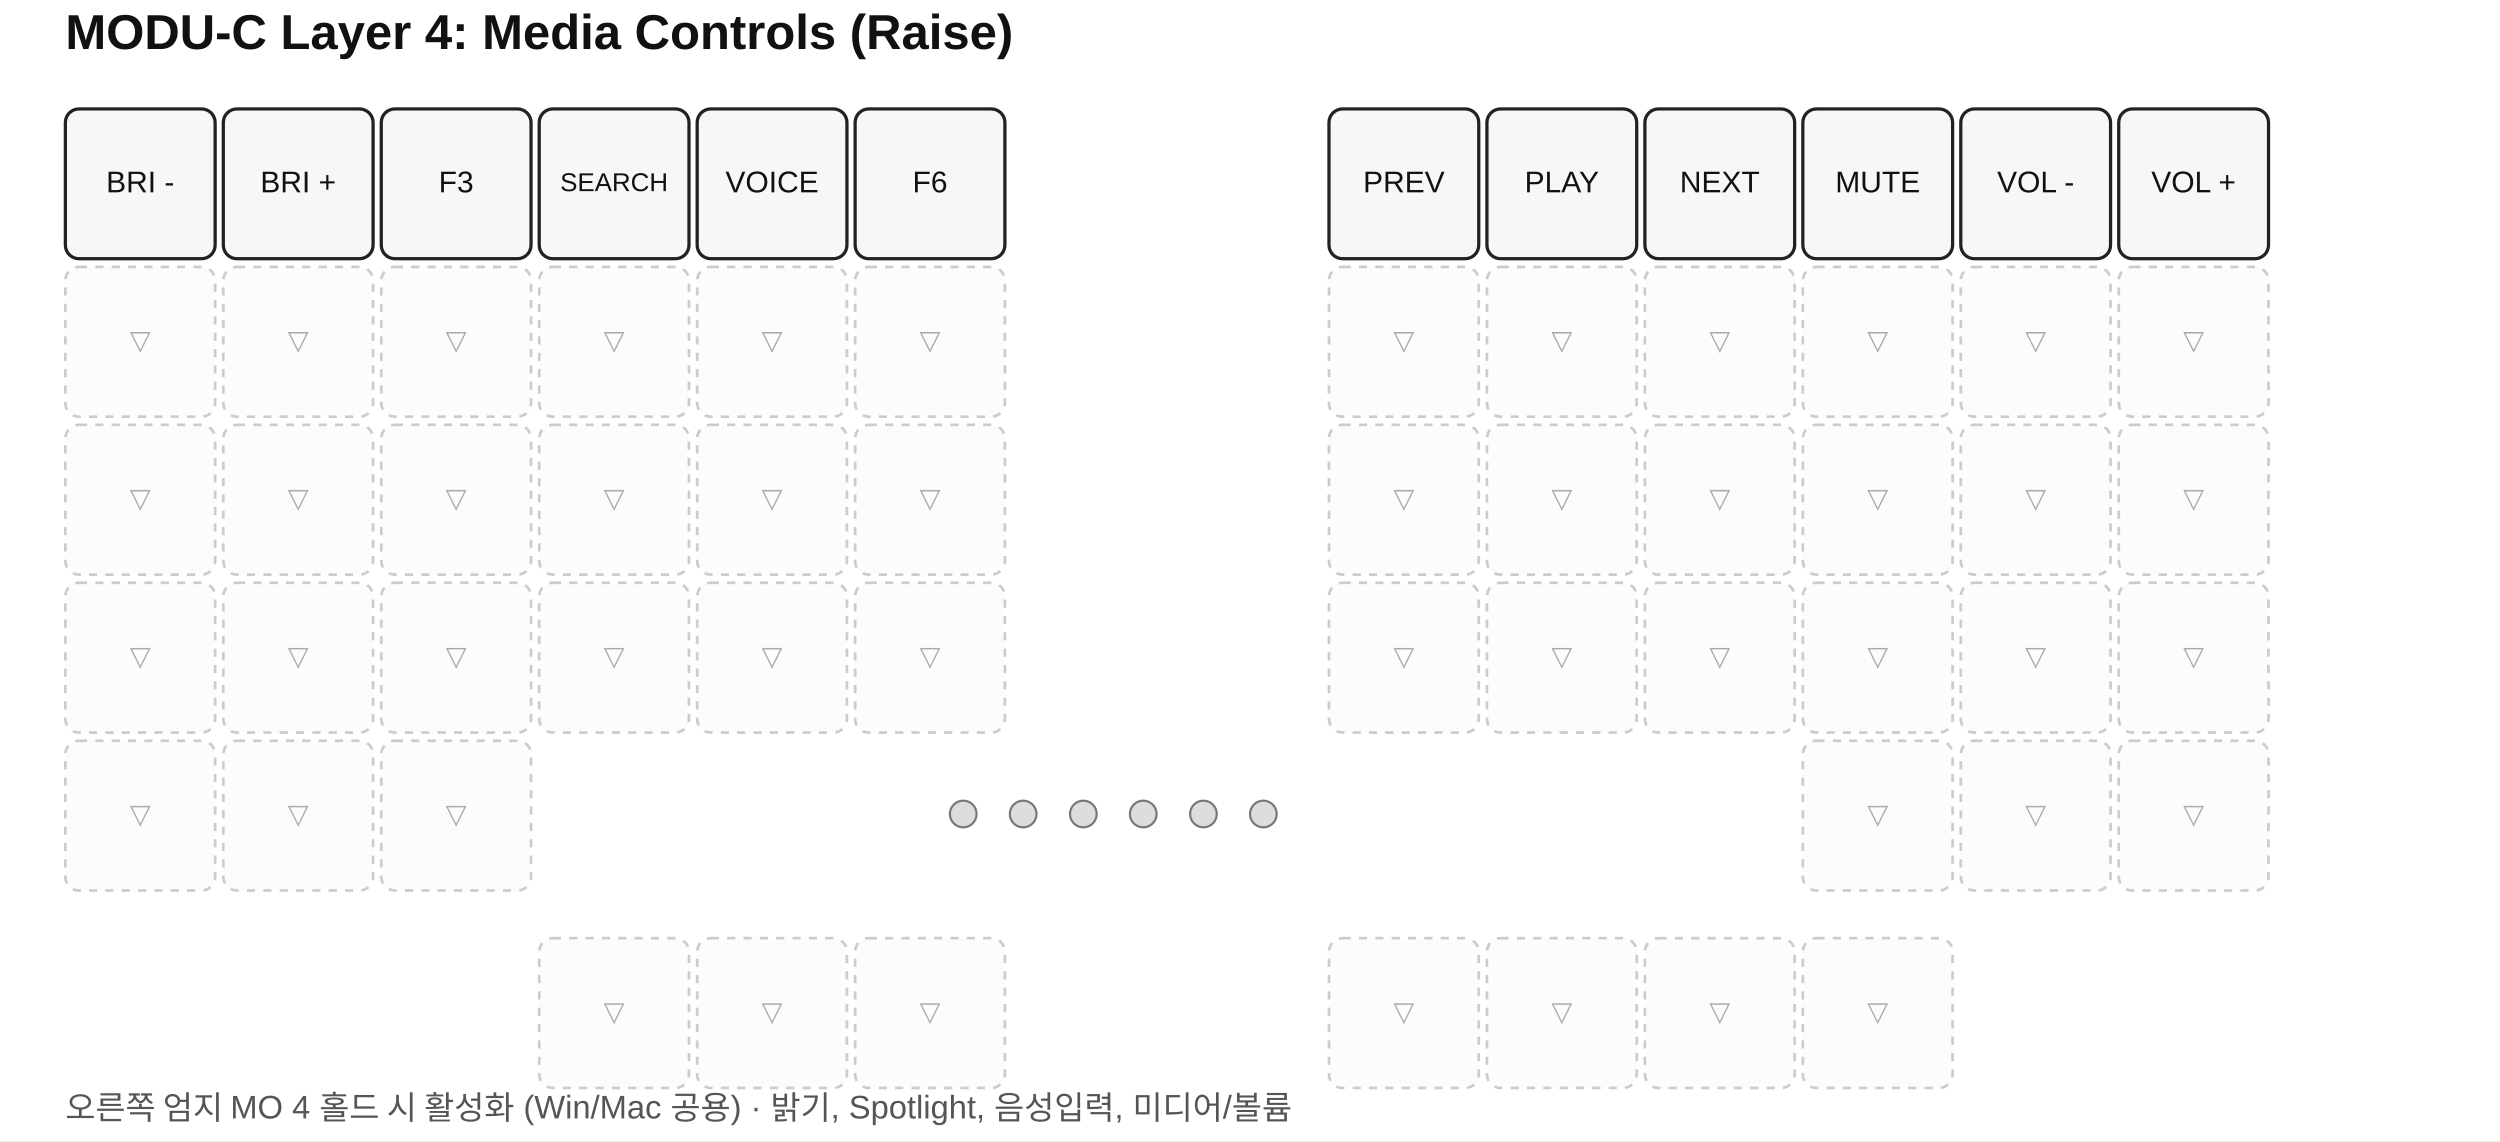
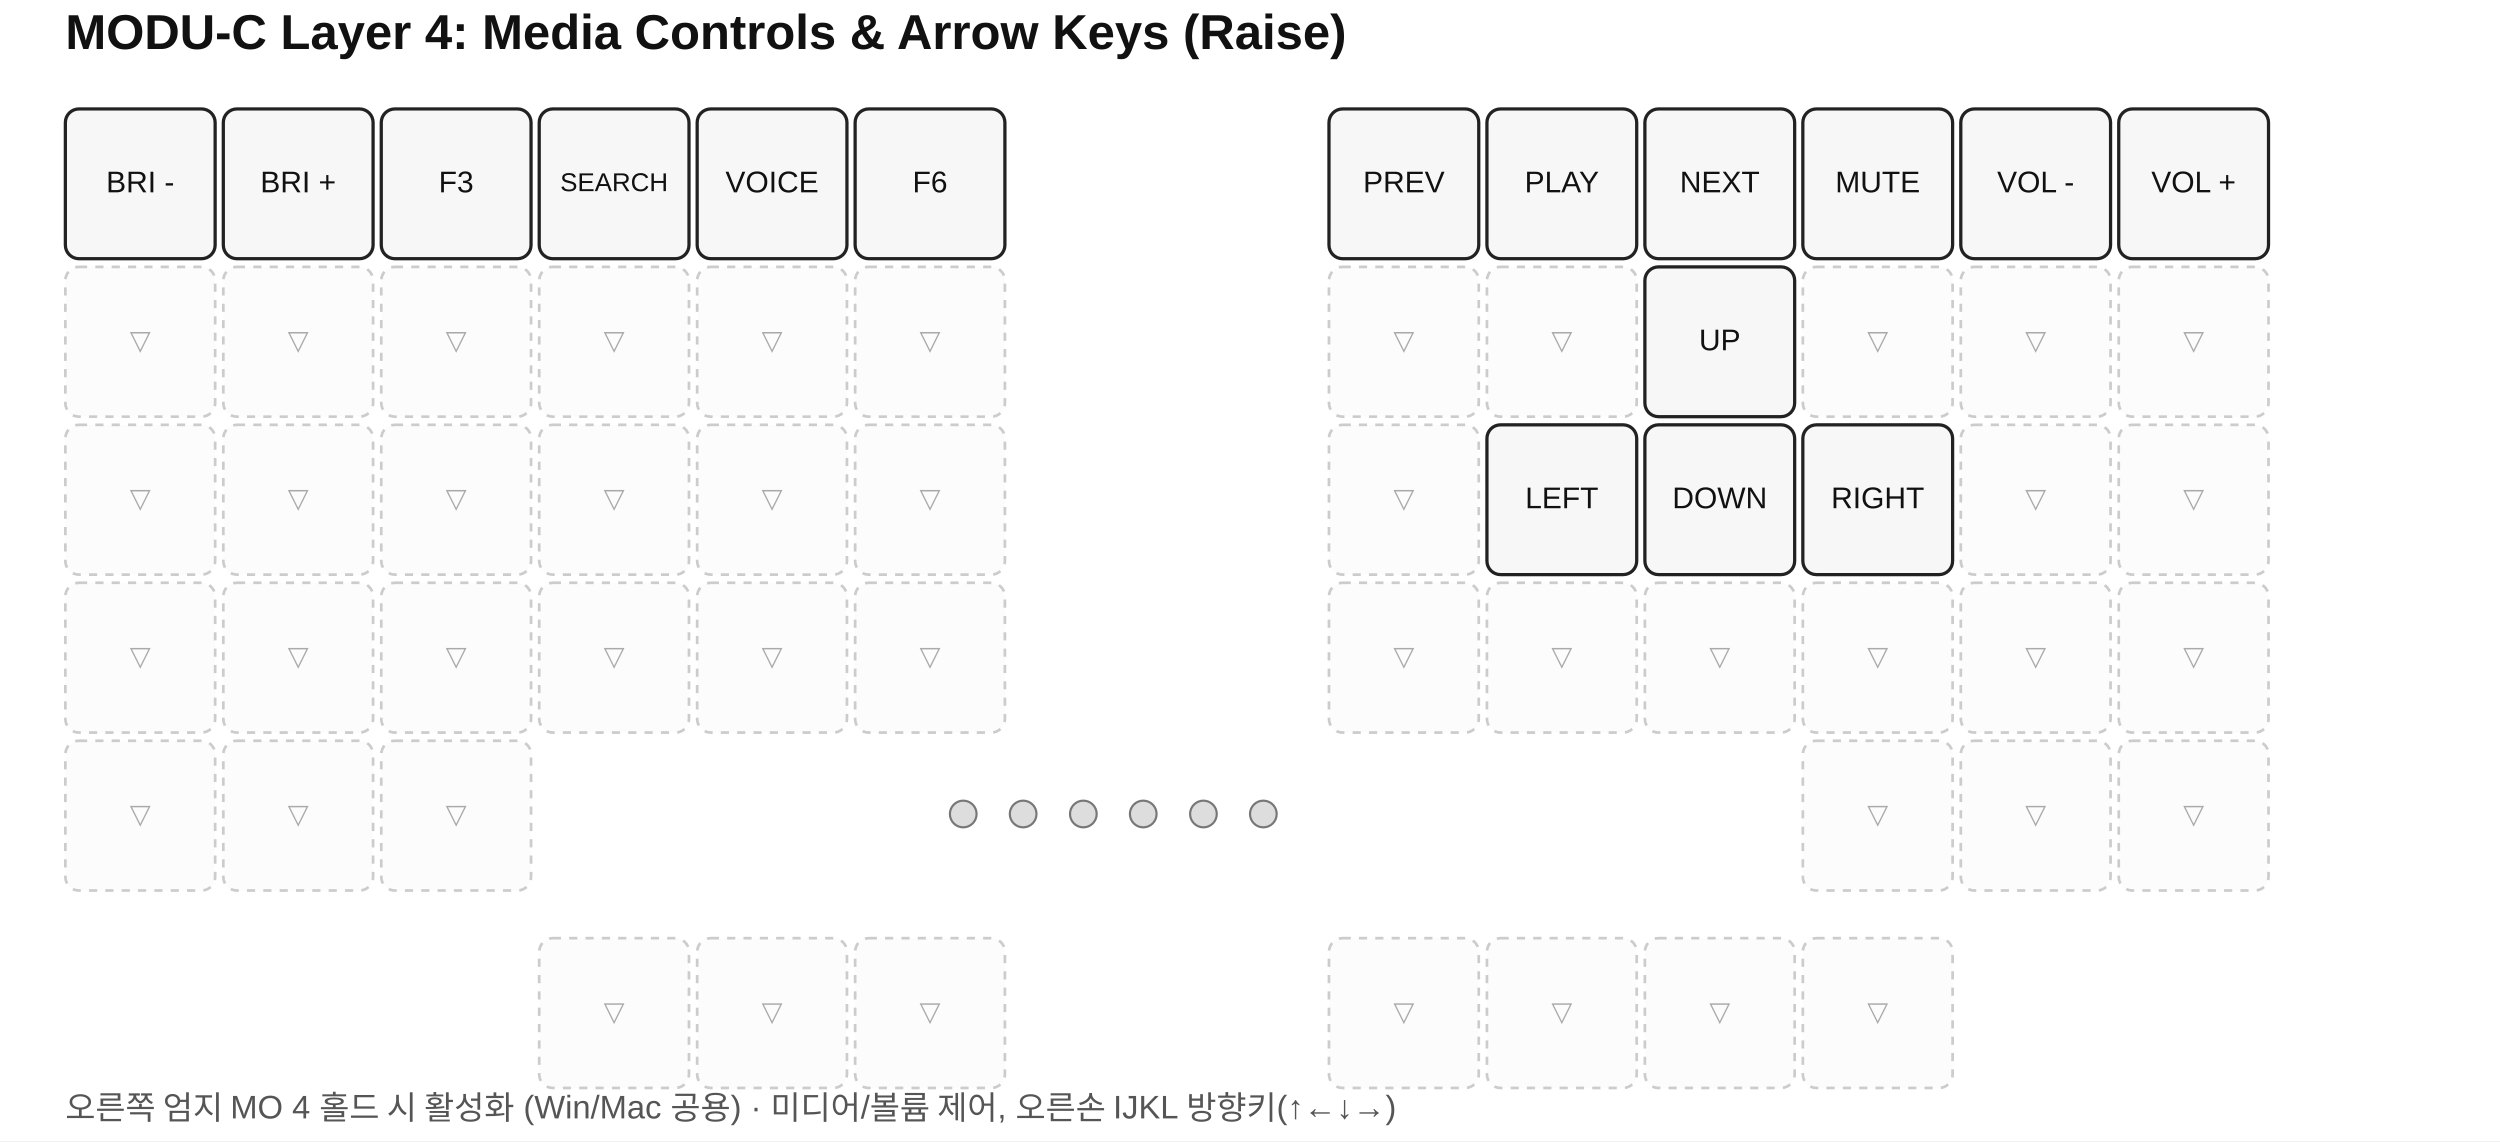
<svg xmlns="http://www.w3.org/2000/svg" width="918" height="419" viewBox="0 0 918 419">
  <rect width="100%" height="100%" fill="white" />
  <style>
text{font-family:Arial,sans-serif;fill:#111}
.key{fill:#f7f7f7;stroke:#222;stroke-width:1.2}
.trans{fill:#fcfcfc;stroke:#ccc;stroke-width:1;stroke-dasharray:3 3}
.mo{fill:#eef3ff;stroke:#3366cc;stroke-width:1.3}
.boot{fill:#ffeeee;stroke:#cc3333;stroke-width:1.3}
.none{fill:#ddd;stroke:#777;stroke-width:0.8}
.title{font-weight:700;font-size:18px}
.note{font-size:12px;fill:#555}
.label{font-size:11px;text-anchor:middle;dominant-baseline:middle}
.label-sm{font-size:9.5px;text-anchor:middle;dominant-baseline:middle}
.label-multi-1{font-size:10px;font-weight:700;text-anchor:middle;dominant-baseline:middle}
.label-multi-2{font-size:7.5px;text-anchor:middle;dominant-baseline:middle;fill:#444}
.label-trans{font-size:10px;text-anchor:middle;dominant-baseline:middle;fill:#aaa}
</style>
-   <text x="24" y="18" class="title">MODU-C Layer 4: Media Controls (Raise)</text>
-   <rect class="key" x="24" y="40" width="55" height="55" rx="5" />
+   <text x="24" y="18" class="title">MODU-C Layer 4: Media Controls &amp; Arrow Keys (Raise)</text>
+   <rect class="key" x="24.0" y="40.0" width="55.0" height="55.0" rx="5" />
  <text class="label" x="51.5" y="67.5">BRI -</text>
-   <rect class="key" x="82" y="40" width="55" height="55" rx="5" />
+   <rect class="key" x="82.0" y="40.0" width="55.0" height="55.0" rx="5" />
  <text class="label" x="109.5" y="67.5">BRI +</text>
-   <rect class="key" x="140" y="40" width="55" height="55" rx="5" />
+   <rect class="key" x="140.0" y="40.0" width="55.0" height="55.0" rx="5" />
  <text class="label" x="167.5" y="67.5">F3</text>
-   <rect class="key" x="198" y="40" width="55" height="55" rx="5" />
+   <rect class="key" x="198.0" y="40.0" width="55.0" height="55.0" rx="5" />
  <text class="label-sm" x="225.5" y="67.5">SEARCH</text>
-   <rect class="key" x="256" y="40" width="55" height="55" rx="5" />
+   <rect class="key" x="256.0" y="40.0" width="55.0" height="55.0" rx="5" />
  <text class="label" x="283.5" y="67.5">VOICE</text>
-   <rect class="key" x="314" y="40" width="55" height="55" rx="5" />
+   <rect class="key" x="314.0" y="40.0" width="55.0" height="55.0" rx="5" />
  <text class="label" x="341.5" y="67.5">F6</text>
-   <rect class="key" x="488" y="40" width="55" height="55" rx="5" />
+   <rect class="key" x="488.0" y="40.0" width="55.0" height="55.0" rx="5" />
  <text class="label" x="515.5" y="67.5">PREV</text>
-   <rect class="key" x="546" y="40" width="55" height="55" rx="5" />
+   <rect class="key" x="546.0" y="40.0" width="55.0" height="55.0" rx="5" />
  <text class="label" x="573.5" y="67.5">PLAY</text>
-   <rect class="key" x="604" y="40" width="55" height="55" rx="5" />
+   <rect class="key" x="604.0" y="40.0" width="55.0" height="55.0" rx="5" />
  <text class="label" x="631.5" y="67.5">NEXT</text>
-   <rect class="key" x="662" y="40" width="55" height="55" rx="5" />
+   <rect class="key" x="662.0" y="40.0" width="55.0" height="55.0" rx="5" />
  <text class="label" x="689.5" y="67.5">MUTE</text>
-   <rect class="key" x="720" y="40" width="55" height="55" rx="5" />
+   <rect class="key" x="720.0" y="40.0" width="55.0" height="55.0" rx="5" />
  <text class="label" x="747.5" y="67.5">VOL -</text>
-   <rect class="key" x="778" y="40" width="55" height="55" rx="5" />
+   <rect class="key" x="778.0" y="40.0" width="55.0" height="55.0" rx="5" />
  <text class="label" x="805.5" y="67.5">VOL +</text>
-   <rect class="trans" x="24" y="98" width="55" height="55" rx="5" />
+   <rect class="trans" x="24.0" y="98.0" width="55.0" height="55.0" rx="5" />
  <text class="label-trans" x="51.5" y="125.5">▽</text>
-   <rect class="trans" x="82" y="98" width="55" height="55" rx="5" />
+   <rect class="trans" x="82.0" y="98.0" width="55.0" height="55.0" rx="5" />
  <text class="label-trans" x="109.5" y="125.5">▽</text>
-   <rect class="trans" x="140" y="98" width="55" height="55" rx="5" />
+   <rect class="trans" x="140.0" y="98.0" width="55.0" height="55.0" rx="5" />
  <text class="label-trans" x="167.5" y="125.5">▽</text>
-   <rect class="trans" x="198" y="98" width="55" height="55" rx="5" />
+   <rect class="trans" x="198.0" y="98.0" width="55.0" height="55.0" rx="5" />
  <text class="label-trans" x="225.5" y="125.5">▽</text>
-   <rect class="trans" x="256" y="98" width="55" height="55" rx="5" />
+   <rect class="trans" x="256.0" y="98.0" width="55.0" height="55.0" rx="5" />
  <text class="label-trans" x="283.5" y="125.5">▽</text>
-   <rect class="trans" x="314" y="98" width="55" height="55" rx="5" />
+   <rect class="trans" x="314.0" y="98.0" width="55.0" height="55.0" rx="5" />
  <text class="label-trans" x="341.5" y="125.5">▽</text>
-   <rect class="trans" x="488" y="98" width="55" height="55" rx="5" />
+   <rect class="trans" x="488.0" y="98.0" width="55.0" height="55.0" rx="5" />
  <text class="label-trans" x="515.5" y="125.5">▽</text>
-   <rect class="trans" x="546" y="98" width="55" height="55" rx="5" />
+   <rect class="trans" x="546.0" y="98.0" width="55.0" height="55.0" rx="5" />
  <text class="label-trans" x="573.5" y="125.5">▽</text>
-   <rect class="trans" x="604" y="98" width="55" height="55" rx="5" />
-   <text class="label-trans" x="631.5" y="125.5">▽</text>
-   <rect class="trans" x="662" y="98" width="55" height="55" rx="5" />
+   <rect class="key" x="604.0" y="98.0" width="55.0" height="55.0" rx="5" />
+   <text class="label" x="631.5" y="125.5">UP</text>
+   <rect class="trans" x="662.0" y="98.0" width="55.0" height="55.0" rx="5" />
  <text class="label-trans" x="689.5" y="125.5">▽</text>
-   <rect class="trans" x="720" y="98" width="55" height="55" rx="5" />
+   <rect class="trans" x="720.0" y="98.0" width="55.0" height="55.0" rx="5" />
  <text class="label-trans" x="747.5" y="125.5">▽</text>
-   <rect class="trans" x="778" y="98" width="55" height="55" rx="5" />
+   <rect class="trans" x="778.0" y="98.0" width="55.0" height="55.0" rx="5" />
  <text class="label-trans" x="805.5" y="125.5">▽</text>
-   <rect class="trans" x="24" y="156" width="55" height="55" rx="5" />
+   <rect class="trans" x="24.0" y="156.0" width="55.0" height="55.0" rx="5" />
  <text class="label-trans" x="51.5" y="183.5">▽</text>
-   <rect class="trans" x="82" y="156" width="55" height="55" rx="5" />
+   <rect class="trans" x="82.0" y="156.0" width="55.0" height="55.0" rx="5" />
  <text class="label-trans" x="109.5" y="183.5">▽</text>
-   <rect class="trans" x="140" y="156" width="55" height="55" rx="5" />
+   <rect class="trans" x="140.0" y="156.0" width="55.0" height="55.0" rx="5" />
  <text class="label-trans" x="167.5" y="183.5">▽</text>
-   <rect class="trans" x="198" y="156" width="55" height="55" rx="5" />
+   <rect class="trans" x="198.0" y="156.0" width="55.0" height="55.0" rx="5" />
  <text class="label-trans" x="225.5" y="183.5">▽</text>
-   <rect class="trans" x="256" y="156" width="55" height="55" rx="5" />
+   <rect class="trans" x="256.0" y="156.0" width="55.0" height="55.0" rx="5" />
  <text class="label-trans" x="283.5" y="183.5">▽</text>
-   <rect class="trans" x="314" y="156" width="55" height="55" rx="5" />
+   <rect class="trans" x="314.0" y="156.0" width="55.0" height="55.0" rx="5" />
  <text class="label-trans" x="341.5" y="183.5">▽</text>
-   <rect class="trans" x="488" y="156" width="55" height="55" rx="5" />
+   <rect class="trans" x="488.0" y="156.0" width="55.0" height="55.0" rx="5" />
  <text class="label-trans" x="515.5" y="183.5">▽</text>
-   <rect class="trans" x="546" y="156" width="55" height="55" rx="5" />
-   <text class="label-trans" x="573.5" y="183.5">▽</text>
-   <rect class="trans" x="604" y="156" width="55" height="55" rx="5" />
-   <text class="label-trans" x="631.5" y="183.5">▽</text>
-   <rect class="trans" x="662" y="156" width="55" height="55" rx="5" />
-   <text class="label-trans" x="689.5" y="183.5">▽</text>
-   <rect class="trans" x="720" y="156" width="55" height="55" rx="5" />
+   <rect class="key" x="546.0" y="156.0" width="55.0" height="55.0" rx="5" />
+   <text class="label" x="573.5" y="183.5">LEFT</text>
+   <rect class="key" x="604.0" y="156.0" width="55.0" height="55.0" rx="5" />
+   <text class="label" x="631.5" y="183.5">DOWN</text>
+   <rect class="key" x="662.0" y="156.0" width="55.0" height="55.0" rx="5" />
+   <text class="label" x="689.5" y="183.5">RIGHT</text>
+   <rect class="trans" x="720.0" y="156.0" width="55.0" height="55.0" rx="5" />
  <text class="label-trans" x="747.5" y="183.5">▽</text>
-   <rect class="trans" x="778" y="156" width="55" height="55" rx="5" />
+   <rect class="trans" x="778.0" y="156.0" width="55.0" height="55.0" rx="5" />
  <text class="label-trans" x="805.5" y="183.5">▽</text>
-   <rect class="trans" x="24" y="214" width="55" height="55" rx="5" />
+   <rect class="trans" x="24.0" y="214.0" width="55.0" height="55.0" rx="5" />
  <text class="label-trans" x="51.5" y="241.5">▽</text>
-   <rect class="trans" x="82" y="214" width="55" height="55" rx="5" />
+   <rect class="trans" x="82.0" y="214.0" width="55.0" height="55.0" rx="5" />
  <text class="label-trans" x="109.5" y="241.5">▽</text>
-   <rect class="trans" x="140" y="214" width="55" height="55" rx="5" />
+   <rect class="trans" x="140.0" y="214.0" width="55.0" height="55.0" rx="5" />
  <text class="label-trans" x="167.5" y="241.5">▽</text>
-   <rect class="trans" x="198" y="214" width="55" height="55" rx="5" />
+   <rect class="trans" x="198.0" y="214.0" width="55.0" height="55.0" rx="5" />
  <text class="label-trans" x="225.5" y="241.5">▽</text>
-   <rect class="trans" x="256" y="214" width="55" height="55" rx="5" />
+   <rect class="trans" x="256.0" y="214.0" width="55.0" height="55.0" rx="5" />
  <text class="label-trans" x="283.5" y="241.5">▽</text>
-   <rect class="trans" x="314" y="214" width="55" height="55" rx="5" />
+   <rect class="trans" x="314.0" y="214.0" width="55.0" height="55.0" rx="5" />
  <text class="label-trans" x="341.5" y="241.5">▽</text>
-   <rect class="trans" x="488" y="214" width="55" height="55" rx="5" />
+   <rect class="trans" x="488.0" y="214.0" width="55.0" height="55.0" rx="5" />
  <text class="label-trans" x="515.5" y="241.5">▽</text>
-   <rect class="trans" x="546" y="214" width="55" height="55" rx="5" />
+   <rect class="trans" x="546.0" y="214.0" width="55.0" height="55.0" rx="5" />
  <text class="label-trans" x="573.5" y="241.5">▽</text>
-   <rect class="trans" x="604" y="214" width="55" height="55" rx="5" />
+   <rect class="trans" x="604.0" y="214.0" width="55.0" height="55.0" rx="5" />
  <text class="label-trans" x="631.5" y="241.5">▽</text>
-   <rect class="trans" x="662" y="214" width="55" height="55" rx="5" />
+   <rect class="trans" x="662.0" y="214.0" width="55.0" height="55.0" rx="5" />
  <text class="label-trans" x="689.5" y="241.5">▽</text>
-   <rect class="trans" x="720" y="214" width="55" height="55" rx="5" />
+   <rect class="trans" x="720.0" y="214.0" width="55.0" height="55.0" rx="5" />
  <text class="label-trans" x="747.5" y="241.5">▽</text>
-   <rect class="trans" x="778" y="214" width="55" height="55" rx="5" />
+   <rect class="trans" x="778.0" y="214.0" width="55.0" height="55.0" rx="5" />
  <text class="label-trans" x="805.5" y="241.5">▽</text>
-   <rect class="trans" x="24" y="272" width="55" height="55" rx="5" />
+   <rect class="trans" x="24.0" y="272.0" width="55.0" height="55.0" rx="5" />
  <text class="label-trans" x="51.5" y="299.5">▽</text>
-   <rect class="trans" x="82" y="272" width="55" height="55" rx="5" />
+   <rect class="trans" x="82.0" y="272.0" width="55.0" height="55.0" rx="5" />
  <text class="label-trans" x="109.5" y="299.5">▽</text>
-   <rect class="trans" x="140" y="272" width="55" height="55" rx="5" />
+   <rect class="trans" x="140.0" y="272.0" width="55.0" height="55.0" rx="5" />
  <text class="label-trans" x="167.5" y="299.5">▽</text>
-   <rect class="none" x="348.8" y="294" width="9.8" height="9.8" rx="5" />
-   <rect class="none" x="370.8" y="294" width="9.8" height="9.8" rx="5" />
-   <rect class="none" x="392.9" y="294" width="9.8" height="9.8" rx="5" />
-   <rect class="none" x="414.9" y="294" width="9.8" height="9.8" rx="5" />
-   <rect class="none" x="437" y="294" width="9.8" height="9.8" rx="5" />
-   <rect class="none" x="459" y="294" width="9.8" height="9.8" rx="5" />
-   <rect class="trans" x="662" y="272" width="55" height="55" rx="5" />
+   <rect class="none" x="348.8" y="294.0" width="9.8" height="9.8" rx="5" />
+   <rect class="none" x="370.8" y="294.0" width="9.8" height="9.8" rx="5" />
+   <rect class="none" x="392.9" y="294.0" width="9.8" height="9.8" rx="5" />
+   <rect class="none" x="414.9" y="294.0" width="9.8" height="9.8" rx="5" />
+   <rect class="none" x="437.0" y="294.0" width="9.8" height="9.8" rx="5" />
+   <rect class="none" x="459.0" y="294.0" width="9.8" height="9.8" rx="5" />
+   <rect class="trans" x="662.0" y="272.0" width="55.0" height="55.0" rx="5" />
  <text class="label-trans" x="689.5" y="299.5">▽</text>
-   <rect class="trans" x="720" y="272" width="55" height="55" rx="5" />
+   <rect class="trans" x="720.0" y="272.0" width="55.0" height="55.0" rx="5" />
  <text class="label-trans" x="747.5" y="299.5">▽</text>
-   <rect class="trans" x="778" y="272" width="55" height="55" rx="5" />
+   <rect class="trans" x="778.0" y="272.0" width="55.0" height="55.0" rx="5" />
  <text class="label-trans" x="805.5" y="299.5">▽</text>
-   <rect class="trans" x="198" y="344.5" width="55" height="55" rx="5" />
-   <text class="label-trans" x="225.5" y="372">▽</text>
-   <rect class="trans" x="256" y="344.5" width="55" height="55" rx="5" />
-   <text class="label-trans" x="283.5" y="372">▽</text>
-   <rect class="trans" x="314" y="344.5" width="55" height="55" rx="5" />
-   <text class="label-trans" x="341.5" y="372">▽</text>
-   <rect class="trans" x="488" y="344.5" width="55" height="55" rx="5" />
-   <text class="label-trans" x="515.5" y="372">▽</text>
-   <rect class="trans" x="546" y="344.5" width="55" height="55" rx="5" />
-   <text class="label-trans" x="573.5" y="372">▽</text>
-   <rect class="trans" x="604" y="344.5" width="55" height="55" rx="5" />
-   <text class="label-trans" x="631.5" y="372">▽</text>
-   <rect class="trans" x="662" y="344.5" width="55" height="55" rx="5" />
-   <text class="label-trans" x="689.5" y="372">▽</text>
-   <text x="24" y="411" class="note">오른쪽 엄지 MO 4 홀드 시 활성화 (Win/Mac 공용) · 밝기, Spotlight, 음성입력, 미디어/볼륨</text>
+   <rect class="trans" x="198.0" y="344.5" width="55.0" height="55.0" rx="5" />
+   <text class="label-trans" x="225.5" y="372.0">▽</text>
+   <rect class="trans" x="256.0" y="344.5" width="55.0" height="55.0" rx="5" />
+   <text class="label-trans" x="283.5" y="372.0">▽</text>
+   <rect class="trans" x="314.0" y="344.5" width="55.0" height="55.0" rx="5" />
+   <text class="label-trans" x="341.5" y="372.0">▽</text>
+   <rect class="trans" x="488.0" y="344.5" width="55.0" height="55.0" rx="5" />
+   <text class="label-trans" x="515.5" y="372.0">▽</text>
+   <rect class="trans" x="546.0" y="344.5" width="55.0" height="55.0" rx="5" />
+   <text class="label-trans" x="573.5" y="372.0">▽</text>
+   <rect class="trans" x="604.0" y="344.5" width="55.0" height="55.0" rx="5" />
+   <text class="label-trans" x="631.5" y="372.0">▽</text>
+   <rect class="trans" x="662.0" y="344.5" width="55.0" height="55.0" rx="5" />
+   <text class="label-trans" x="689.5" y="372.0">▽</text>
+   <text x="24" y="411" class="note">오른쪽 엄지 MO 4 홀드 시 활성화 (Win/Mac 공용) · 미디어/볼륨 제어, 오른손 IJKL 방향키(↑←↓→)</text>
</svg>
